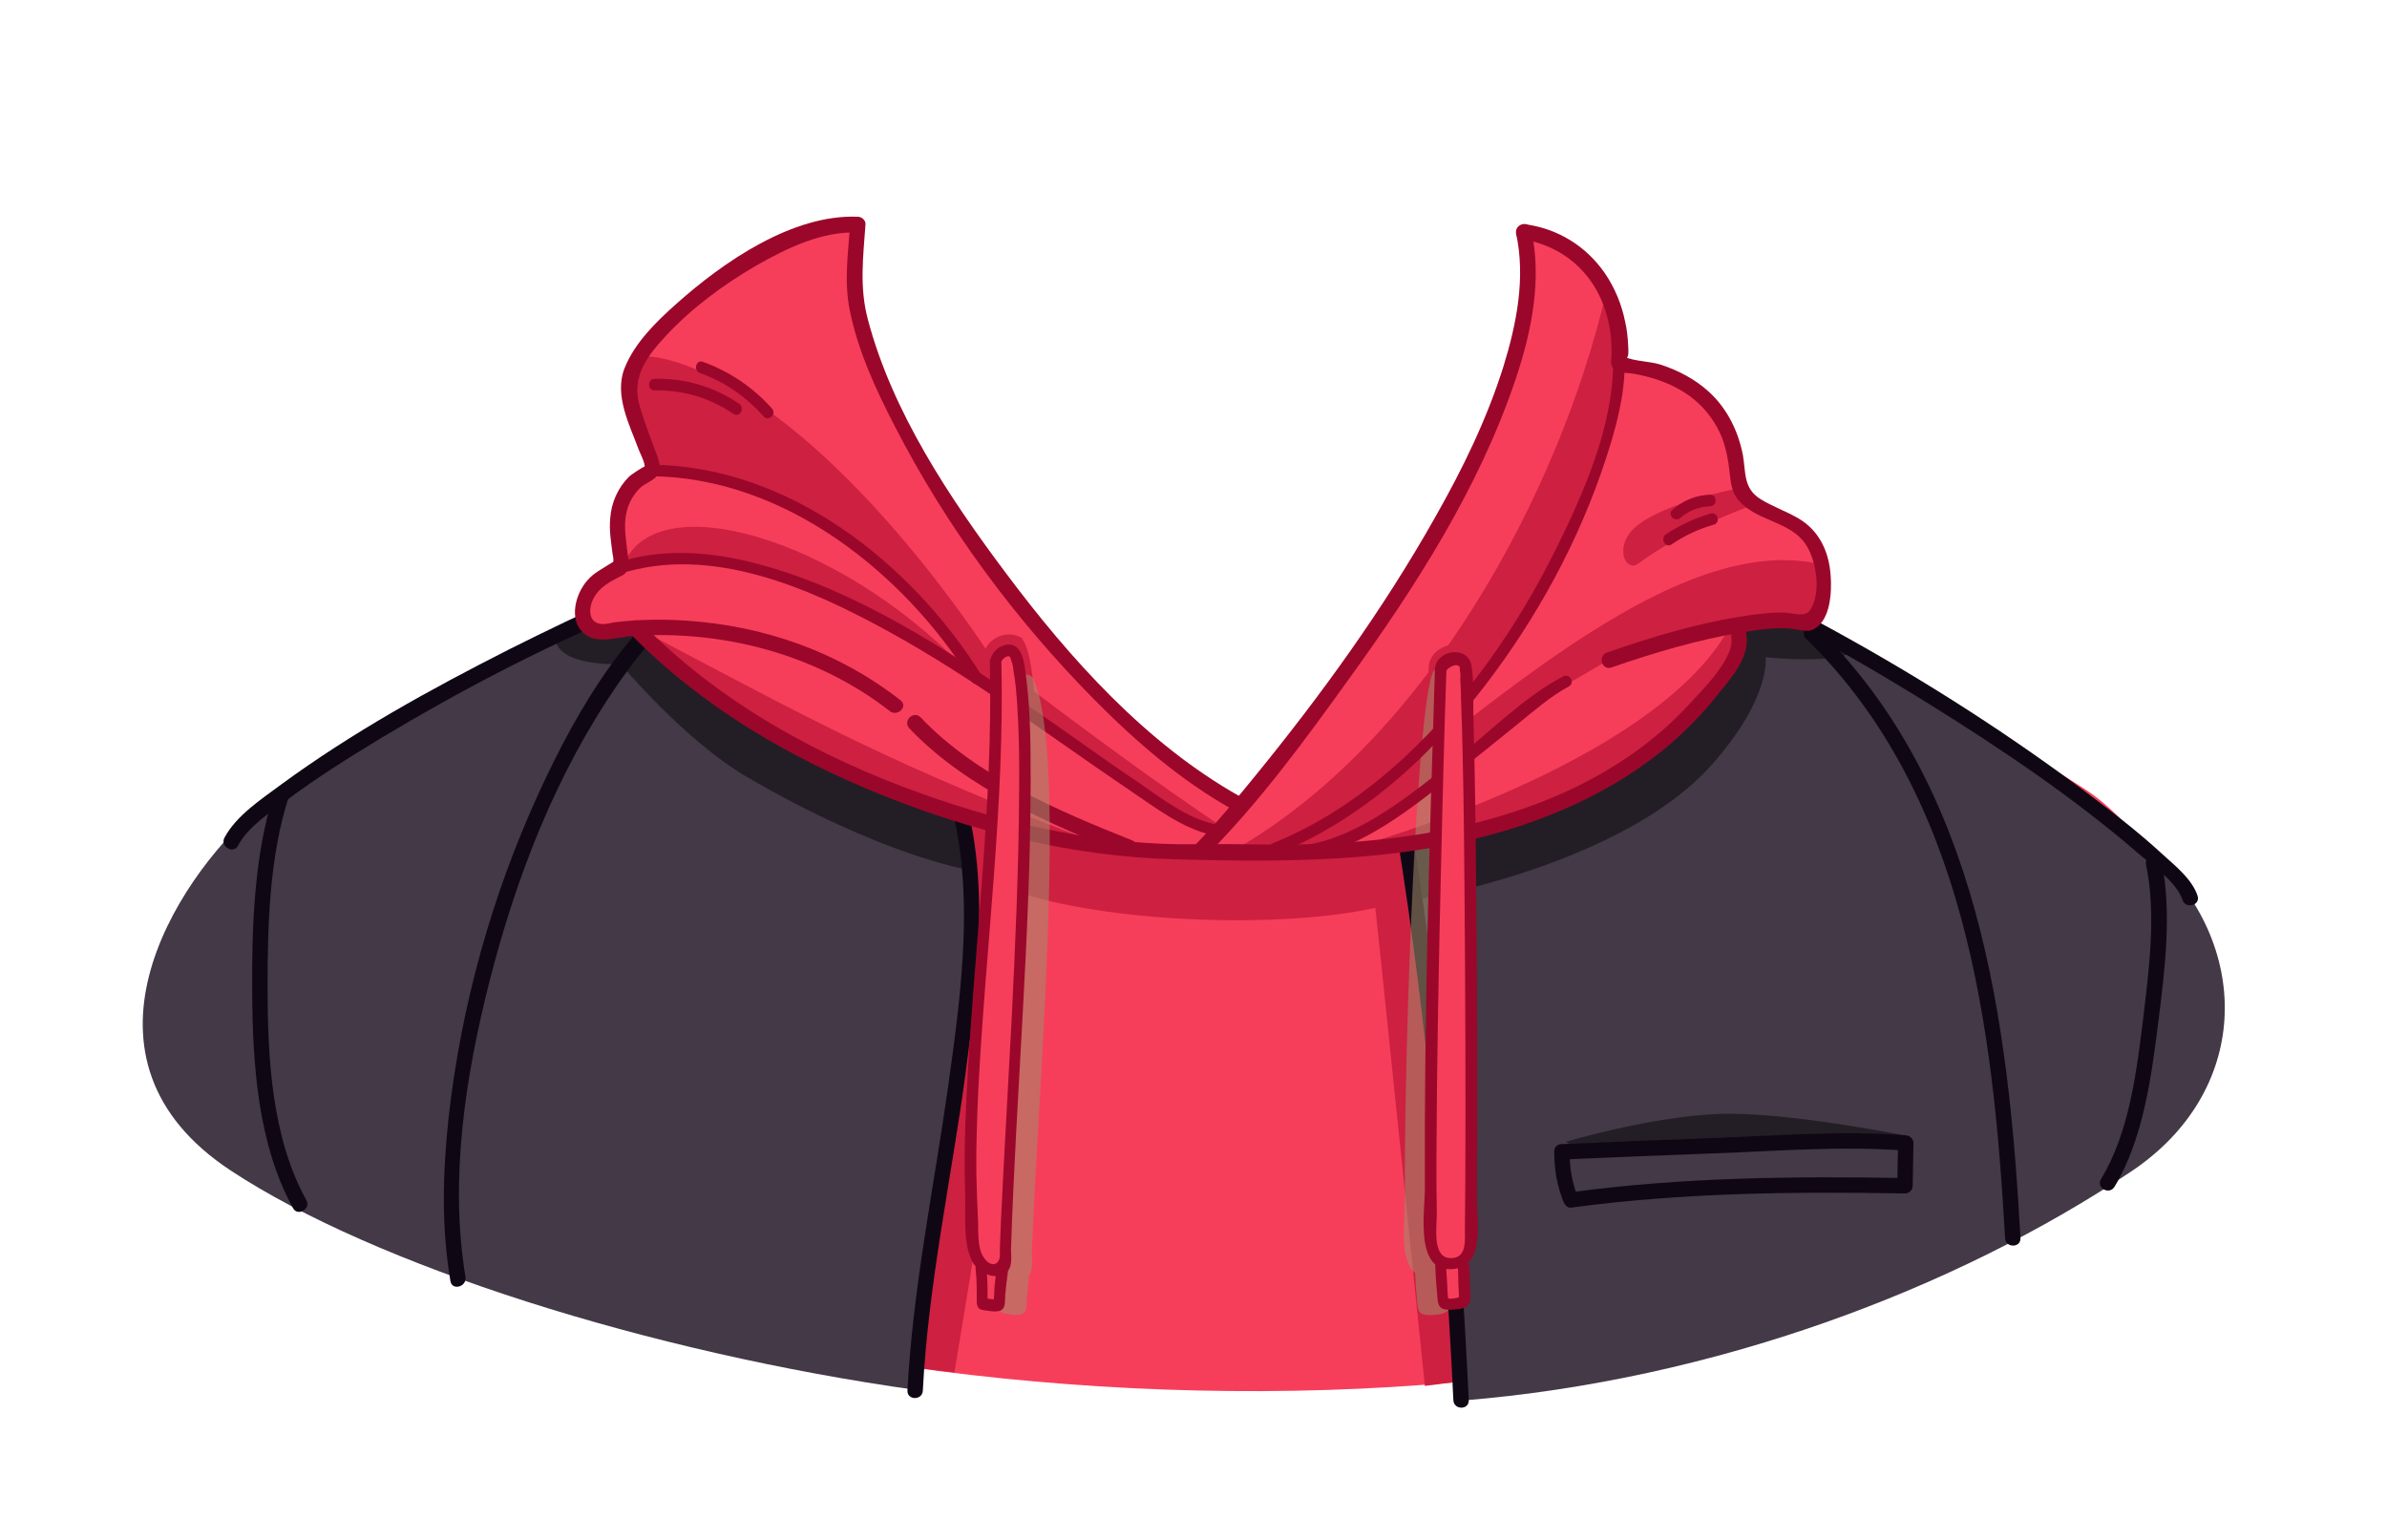
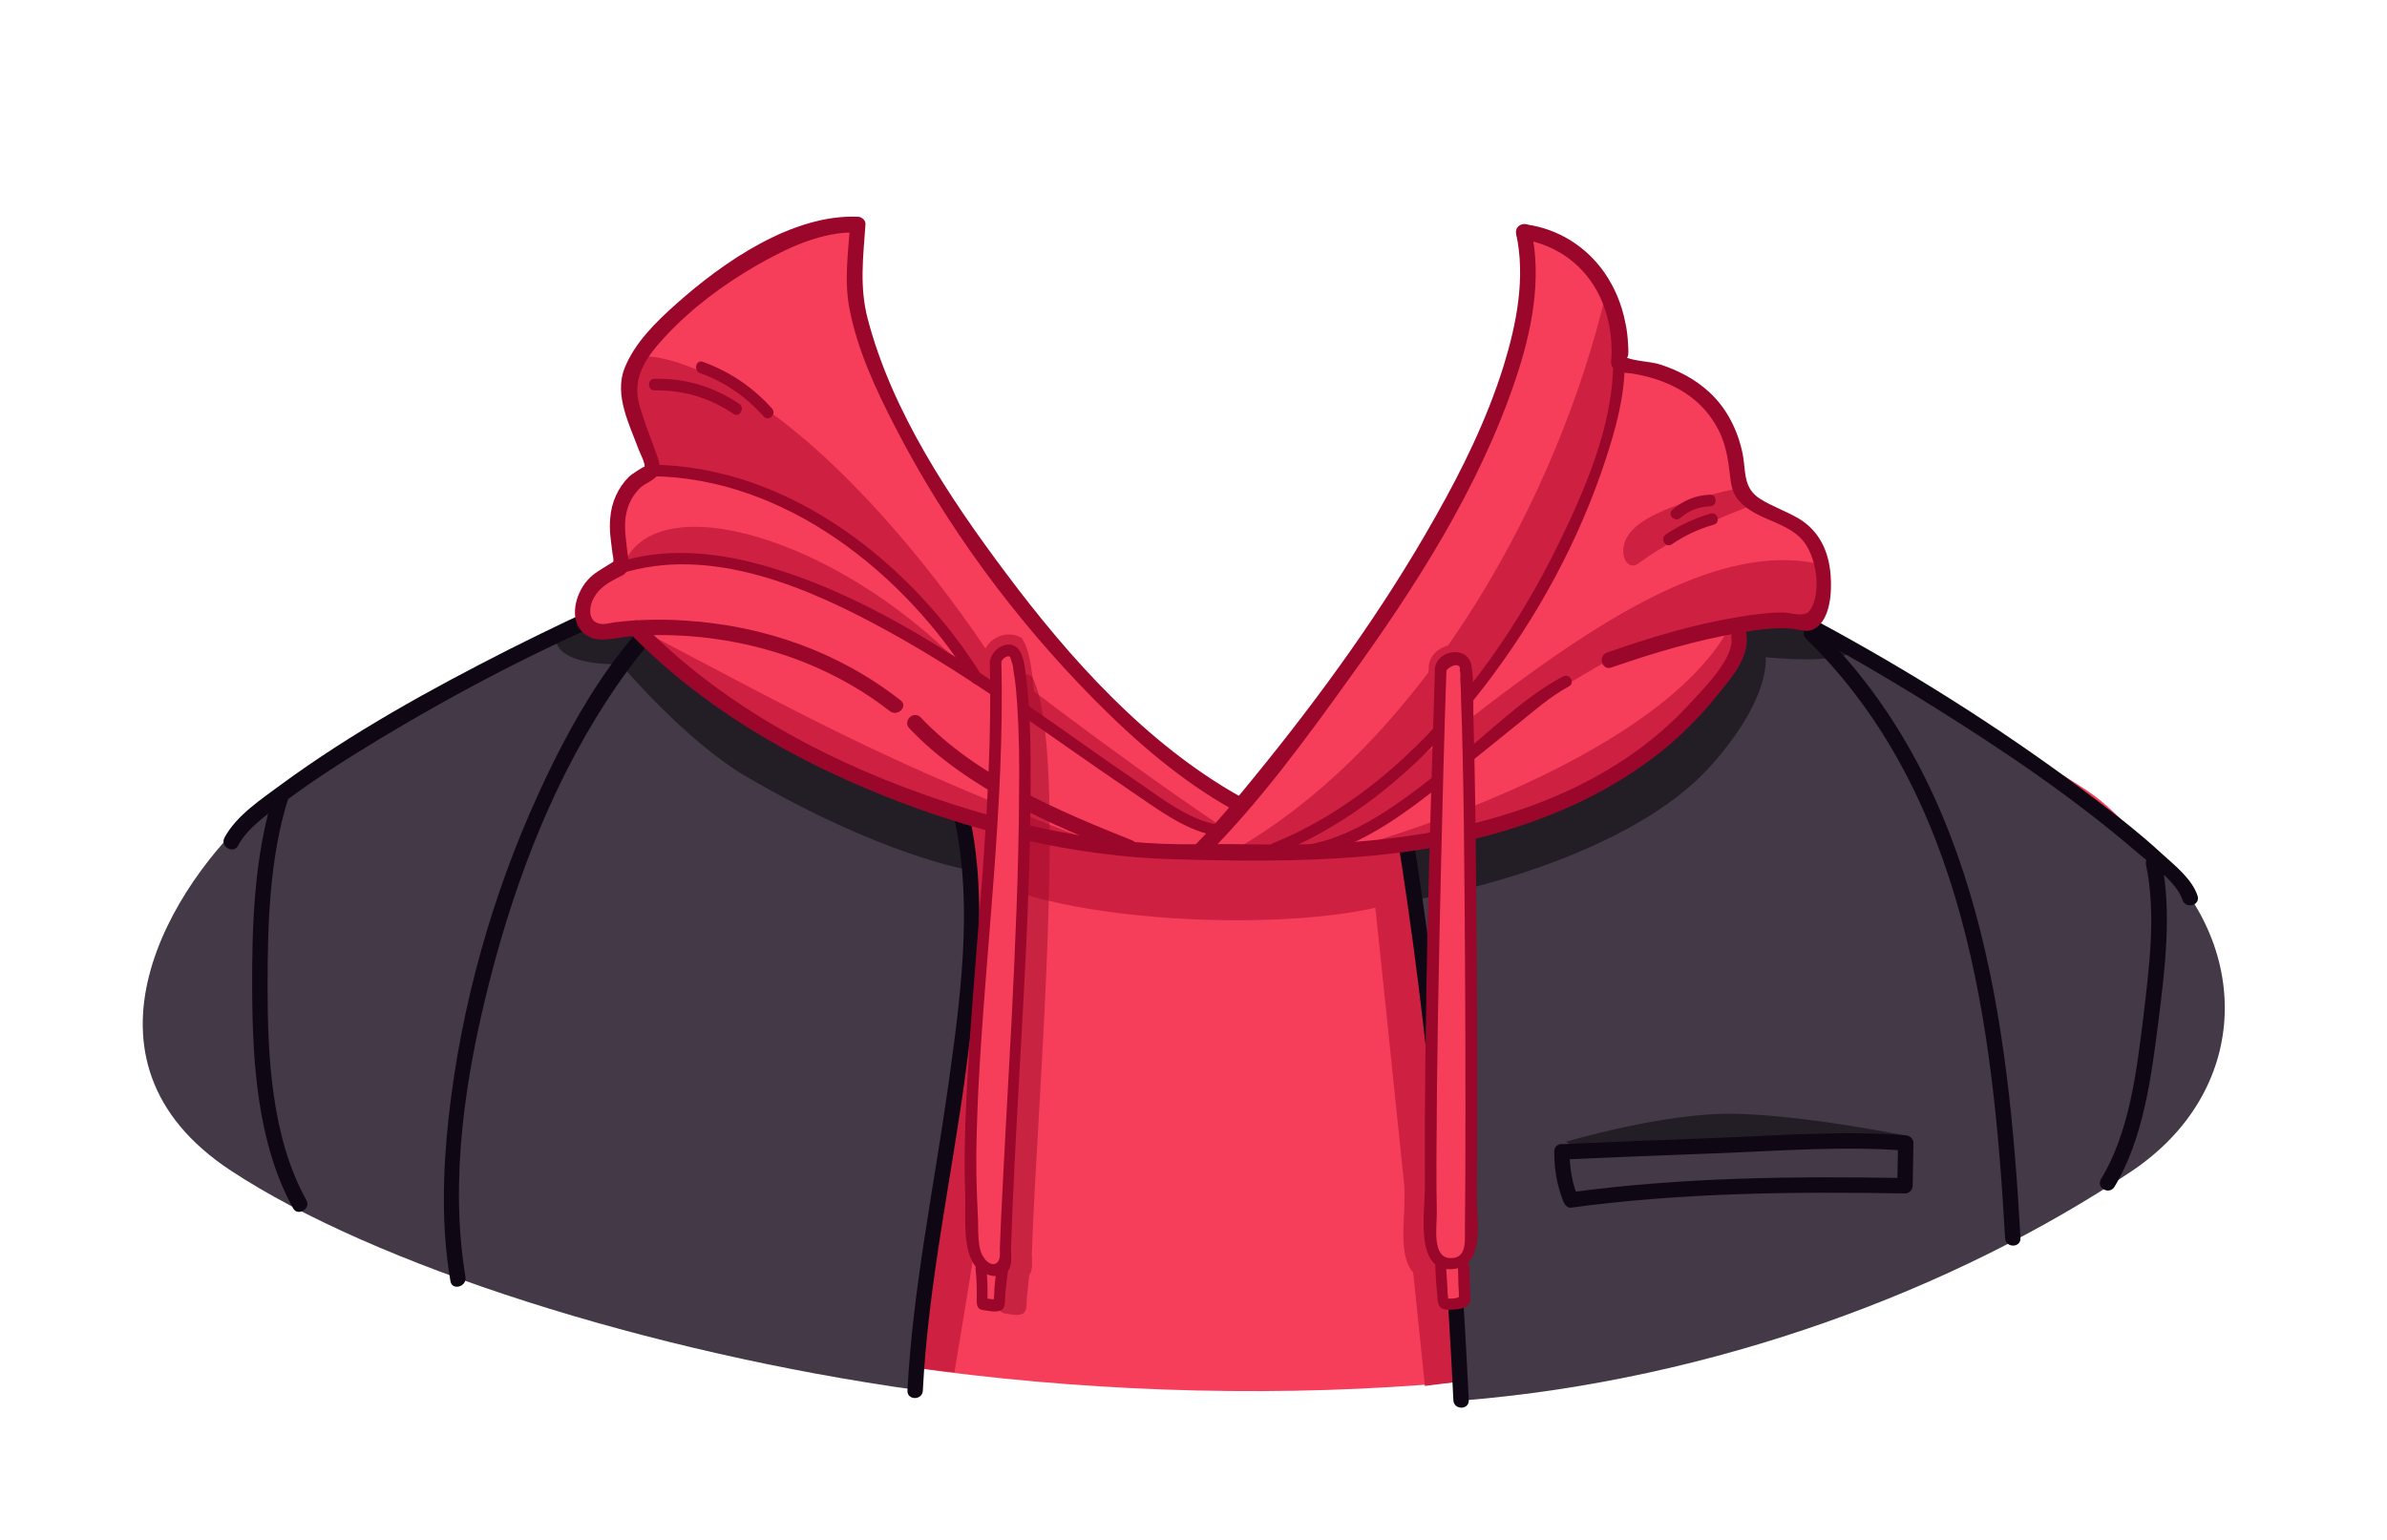
<svg xmlns="http://www.w3.org/2000/svg" version="1.1" id="Layer_1" x="0px" y="0px" viewBox="0 0 620 400" style="enable-background:new 0 0 620 400;" xml:space="preserve">
  <style type="text/css">
	.st0{fill:#F63E5B;}
	.st1{fill:#433947;}
	.st2{fill:#CE2041;}
	.st3{fill:#231E26;}
	.st4{fill:#0F0814;}
	.st5{fill:#6D3924;}
	.st6{fill:#BBBBBC;}
- 	.st7{opacity:0.55;fill:#A38D6C;}
- 	.st8{fill:#9B072A;}
+ 	.st7{fill:#9B072A;}
+ 	.st8{opacity:0.5;fill:#9B072A;enable-background:new    ;}
</style>
  <g>
    <path class="st0" d="M544,206.7c-7-5.3-47.2-28.4-73.9-43.9c-2.2,0.2-4.3-0.2-6.5-0.4c-5.2-0.6-9.2-1.4-10.6,4.9   c-1.7,8.1-8,14.2-13.9,20c-6.8,6.8-15.1,13.2-23.6,17.8c-4.5,2.4-9,4.6-13.9,6c-4.6,1.4-9.2,3.5-13.9,4.4c-0.1,0.4-0.5,0.7-1,0.7   c-3-0.1-6.1,1.7-9,2.5c-4.3,1.2-8.9,1.7-13.3,2.3c-8.3,1.2-17.2,0.3-25.6,0.7c-14.9,0.8-31,2.3-45.6-0.1c-0.2,0.3-0.5,0.6-0.9,0.5   c-10.1-0.6-19.7-2.8-29.6-5.5c-4.8-1.3-9.7-2-14.3-3.9c-4.1-1.7-8.5-2.7-12.6-4.4c-0.2,0.1-0.4,0.1-0.7,0   c-10-3.8-19.4-8.4-28.5-13.9c-4.6-2.8-9.9-4.4-14.4-7.4c-4-2.7-8-5.4-11.8-8.3c-3.6-2.8-7.7-5.4-10.9-8.5c-1.2-1.1-1.7-2.5-2.6-3.8   c-1.8-2.7-2.8-2.2-5.4-1.7c-3.9,0.6-10.3,1.6-11.4-3.4c-22,11.4-55.7,30.3-78.7,50.2c-21.6,18.6-25,66.5,4,88.5   c86.9,66,340.2,92.5,466.1,9.1C570.9,289.5,578.5,232.7,544,206.7z" />
    <g>
      <path class="st1" d="M239.9,338.5c0.3-15.5,3.8-31.1,6.1-46.3c4.1-26.6,8-54.9,2.4-86.1c-0.3-1.8-56-59.1-56-59.1    s-87.5,30-125.5,63c-22.2,19.4-50.7,65.3-6.9,94.1c37.2,24.5,108.3,47.2,178.3,57C237.9,356.6,239.8,343.1,239.9,338.5z" />
      <path class="st1" d="M560,222.5c-15.5-14.9-78.1-56.2-100.6-66.6c-1.8-0.8-28.6-15.9-30.7-13.1c-11.5,15.4-64.4,60.9-66.9,63.5    c5.9,26.3,8.5,53.3,11,80.1c1.3,14.1,2.6,28.2,4.6,42.2c1.3,9.3,2.3,25.9,2.4,35.2c65.5-5.3,128-28.9,173.9-59.6    C584.2,283.7,585.3,246.8,560,222.5z" />
    </g>
    <g>
      <g>
        <path class="st2" d="M252.1,225.9c20.1,14.8,92,17.1,114.7,6.9c3.2-1.4-1.5-13.9-1.5-13.9l-46.8,2.1l-33.1,0.5l-34.1-10     C251.3,211.4,249.2,223.7,252.1,225.9z" />
        <path class="st2" d="M247.9,356.5c0,0,20-119.2,18.3-126.5s-14.2-9.7-14.2-9.7V240l-0.8,28l-5,28.6l-5.7,37.5l-2.4,21.2     L247.9,356.5z" />
        <path class="st2" d="M378,359l-7.9,1c0,0-12.6-122.7-13.3-128s10.4-6.8,10.4-6.8l1.5,17.9l9.3,98.6V359z" />
      </g>
+       <path class="st2" d="M378.1,313.9c0.1-15.5,0.1-31,0-46.5c-2.6-0.8-4.1-3.3-4.5-6c0.1,0.5,0,0.3-0.1-0.5c-0.1-0.5-0.2-0.9-0.3-1.4    c-0.2-0.8-0.5-1.6-0.7-2.5c-0.6-2.1-0.9-4.2-1.2-6.3c-0.1-0.8,0-1.5,0.3-2.2c-1-2.2-2.1-4.4-3.1-6.6c-0.8-1.7-0.9-3.4-0.5-4.9    c0.1-1.2,0.4-2.3,1.1-3.2c-0.1-2.1,0-4.2,0.2-6.3c0.4-4.2,4.8-7.2,8.4-6.1c-0.1-9.7-0.3-19.5-0.6-29.2c-0.1-4,0.4-8.8-0.5-12.6    c-1.1-4.8-4.1-5.5-4.1-5.4c-4.4,4.4-7.9,94.2-7.7,137.9c0,4.9-1.6,15.3,2.7,18.8c0.1,2.8,0.3,5.6,0.6,8.3c0.2,2.3,1.3,2.7,3.6,2.6    c1.6-0.1,4.3-0.2,4.7-2.1c0.3-1.3,0-2.9,0-4.2c0-1.5,0-3-0.1-4.5c0-0.4-0.1-0.7-0.3-0.9C379.4,326.3,378.1,318.3,378.1,313.9z" />
      <path class="st3" d="M251.3,225.9c0,0-22.4-3.7-57.5-24.2c-16-9.4-32.6-29.2-32.6-29.2s-15.9,0.8-16.9-6.4c-0.7-4.7,11-5.9,11-5.9    l25.5,3.1l67.2,35.9L251.3,225.9z" />
      <path class="st3" d="M482.5,168.6c-9-5.4-16.8-9.8-22.4-12.4l-15.9-1l-35.1,28.1l-44.9,34.3c1,5.1,1.8,11.2,2.6,16.2    c12.8-1.8,57-12.1,77.4-34.7c16-17.8,14.4-28.4,14.4-28.4S477.8,172.9,482.5,168.6z" />
      <path class="st3" d="M406.7,296.6c0,0,25.4-7.6,43.6-7.3S495,295,495,295l-8.8,1.6l-30.9,0.7l-44.6,1.5L406.7,296.6z" />
    </g>
    <g>
      <g>
        <path class="st4" d="M245.6,204.3c8.1,24.7,4.2,52.6,0.7,77.7c-3.7,26.3-9.2,52.6-10.6,79.2c-0.1,2.6,3.9,2.6,4,0     c1.4-27.5,7.3-54.5,11-81.7c3.3-24.8,6.7-52-1.2-76.2C248.7,200.8,244.8,201.8,245.6,204.3L245.6,204.3z" />
      </g>
      <g>
        <path class="st4" d="M361.1,206.2c8.9,52,13.9,104.8,16.4,157.5c0.1,2.6,4.1,2.6,4,0c-2.5-53-7.5-106.2-16.5-158.5     C364.6,202.6,360.7,203.7,361.1,206.2L361.1,206.2z" />
      </g>
      <g>
        <path class="st4" d="M403.7,299.1c0,4.8,0.7,8.7,2.4,13.1c0.3,0.7,1,1.6,1.9,1.5c28.9-3.9,57.7-4.2,86.8-3.7c1.1,0,2-0.9,2-2     c0.1-3.7,0.1-7.4,0.2-11.1c0-1.1-0.9-1.9-2-2c-16.5-1.3-33.4,0.1-49.9,0.7c-13.1,0.5-26.3,1-39.4,1.6c-2.6,0.1-2.6,4.1,0,4     c13.1-0.6,26.3-1.1,39.4-1.6c16.5-0.6,33.4-2,49.9-0.7c-0.7-0.7-1.3-1.3-2-2c-0.1,3.7-0.1,7.4-0.2,11.1c0.7-0.7,1.3-1.3,2-2     c-29.1-0.5-57.9-0.2-86.8,3.7c0.6,0.5,1.3,1,1.9,1.5c-1.6-4.1-2.2-7.7-2.2-12C407.7,296.5,403.7,296.5,403.7,299.1z" />
      </g>
      <g>
        <path class="st4" d="M469.1,165.9c41.5,40.5,48.6,100.8,51.7,155.7c0.1,2.6,4.1,2.6,4,0c-3.1-56-10.6-117.3-52.9-158.6     C470.1,161.2,467.2,164.1,469.1,165.9L469.1,165.9z" />
      </g>
      <g>
        <path class="st4" d="M186,146.5c-21.8,13.2-35.9,37.2-46.2,59.8c-12.1,26.5-20.1,55.2-23.3,84.2c-1.5,14-1.9,28.3,0.5,42.3     c0.4,2.5,4.3,1.5,3.9-1.1c-4.2-25.4,0-52.3,6.3-77c6.9-27,17.3-53.9,33.3-77c7.4-10.7,16.4-20.9,27.6-27.7     C190.2,148.6,188.2,145.1,186,146.5L186,146.5z" />
      </g>
      <g>
        <path class="st4" d="M61.8,219.7c2.6-4.9,8.2-8.6,12.6-11.8c7.9-5.9,16.2-11.1,24.6-16.2c20.3-12.2,41.4-23.2,63.2-32.4     c10.4-4.4,21.1-8.4,32.1-10.9c2.5-0.6,1.4-4.4-1.1-3.9c-21.3,4.7-41.8,14.6-61.2,24.3c-20.3,10.3-40.6,21.5-59,35     c-5.1,3.8-11.6,8-14.7,13.8C57.1,219.9,60.6,221.9,61.8,219.7L61.8,219.7z" />
      </g>
      <g>
        <path class="st4" d="M427.6,144.7c25.8,10.4,50.4,23.8,74,38.5c18.6,11.6,37,24,53.6,38.3c3.6,3.1,10.2,7.6,11.7,12.3     c0.8,2.4,4.7,1.4,3.9-1.1c-1.4-4.3-5.8-7.8-9-10.7c-6.6-6.1-13.8-11.6-21-17c-21.6-16.1-44.5-30.5-68.2-43.3     c-14.3-7.7-28.9-14.8-43.9-20.8C426.2,139.9,425.2,143.8,427.6,144.7L427.6,144.7z" />
      </g>
      <g>
        <path class="st4" d="M557.4,224.6c2.7,12.7,0.8,27-0.7,39.7c-1.7,13.8-3.6,29.9-11,42c-1.3,2.2,2.1,4.2,3.5,2     c7.5-12.4,9.6-28.6,11.4-42.8c1.7-13.5,3.6-28.6,0.8-42C560.8,221,556.9,222,557.4,224.6L557.4,224.6z" />
      </g>
      <g>
        <path class="st4" d="M71.2,205.9c-5.2,16.2-5.8,34.7-5.7,51.6c0.1,18.6,1.4,39.6,10.6,56.3c1.2,2.3,4.7,0.2,3.5-2     c-9.1-16.4-10.1-37.3-10.1-55.6c0-16.2,0.5-33.7,5.5-49.2C75.9,204.5,72,203.5,71.2,205.9L71.2,205.9z" />
      </g>
    </g>
    <g>
      <path class="st5" d="M425.7,141.6c-7.5,12.1-18.3,21.5-28.8,30.9c-11.5,10.3-23.1,20.5-35.4,29.8c-2,1.5,0,5,2,3.5    c12.6-9.6,24.5-19.9,36.2-30.5c10.8-9.7,21.7-19.3,29.4-31.7C430.5,141.4,427,139.4,425.7,141.6L425.7,141.6z" />
    </g>
    <g>
      <path class="st5" d="M192.5,147c15.4,21.5,33.4,40.8,53.9,57.6c2,1.6,4.8-1.2,2.8-2.8c-20.2-16.5-38.1-35.6-53.3-56.8    C194.5,142.9,191,144.9,192.5,147L192.5,147z" />
    </g>
    <path class="st0" d="M152.2,160.6c1.2,5.8,11.6-0.5,14.9,2.1c1,0.8,1.3,2.2,2,3.2c1.5,2.4,3.4,3.8,5.6,5.4   c3.5,2.7,6.8,5.6,10.4,8.1c3.4,2.3,6.8,5,10.3,7c4.3,2.4,8.9,4,13.1,6.6c8.4,5.1,17,9.2,26.1,12.8c0.3-0.1,0.6-0.1,0.9,0   c4,1.8,8.3,2.6,12.4,4.3c5,2.1,10,3.9,15.3,5.4c9.2,2.5,18.4,3.8,27.8,4.4c0.2-0.5,0.6-0.9,1.3-0.7c15.6,4.2,33.1,2.4,49,1.6   c9.5-0.5,18.9-1.2,28.4-2.6c3.5-0.5,6.9-1.2,10.3-2.3c1.8-0.6,3.6-1.4,5.6-1.6c0.1-0.3,0.3-0.5,0.7-0.5c5.3-0.8,10.6-3.2,15.7-4.8   c5.8-1.8,11.2-4.1,16.3-7.3c9.3-5.7,18.8-12.3,25.4-21.1c1.6-2.1,3.1-4.3,4.6-6.5c2-3,1.8-6.3,2.7-9.6c0.4-1.6,1.3-2.8,2.8-3.5   c5.3-2.8,11.7,0.9,17.2-0.3c0.1,0,0.2,0,0.3,0c1.8-2.2,2.2-6.6,2-10.4c-0.2-4.3-1.6-10.2-7-13.6c-1.5-1-3.1-1.7-4.9-2.5   c-1.7-0.8-3.4-1.6-5-2.5c-4.5-2.8-5-6.4-5.4-10c-0.1-0.9-0.2-1.7-0.4-2.6c-1.2-6.3-4-11.7-8.3-15.6c-3.1-2.9-7.1-5.1-11.8-6.6   c-1.7-0.5-3.4-1-5.4-1.3c-0.2,0-0.6-0.1-1-0.1c-0.7,0-1.4-0.1-2.1-0.2l-2.8-0.6l1.3-2.4c0-0.2,0.1-0.7,0-2.1V90   c-0.1-2.1-0.4-4.1-0.8-6.1c-0.9-4.4-2.7-8.6-5.2-12c-4.4-6.1-11-10.1-18.4-11.3H396h-0.1c-0.1,0-0.1,0-0.2,0l0,0l0,0v0.1l0.1,0.2   v0.2C397,67,397,73,396.3,78.5l-0.3-0.2c0,0,0.1,0.4,0.2,1c-0.8,6.3-2.4,12.1-3.8,16.6c-3.7,12-9.4,24.4-17.7,39.3   c-0.9,1.5-1.7,3-2.6,4.6c-11.8,28.6-48.7,69.9-51.1,69c-10-3.5-41.1-34.7-50.7-44.9c-3.5-4.2-6.9-8.6-10.5-13.3   c-14.4-19.1-29.9-42.1-36.5-66.9c-2.1-7.8-1.5-15-0.9-22.7c0.1-0.8,0.1-1.7,0.2-2.5h-0.1c-0.4,0-0.9,0-1.3,0   c-12.4,0-27.6,7.4-43.8,21.5c-5.3,4.6-11,10.2-13.6,16.6c-2,5.1,0.2,10.8,2.4,16.3c0.4,1,0.8,2.1,1.2,3.1c0.1,0.2,0.2,0.4,0.3,0.8   c1.1,2.5,1.8,4.2,1.2,5.6l-1.9,1.2c0.4,0,0.7-0.1,0.7-0.1c-0.5,0.2-2.8,1.8-3.4,2.2c-2.3,2.3-3.7,5.4-4.1,8.8   c-0.3,2.6,0,5.1,0.3,7.8l0.2,1.3c0,0.3,0,0.7,0,1.1c0,0.3,0,0.8,0,1c-0.1-0.6-0.1,2-0.1,2c-0.8,1-2.2,1.7-3.7,2.4   c-0.9,0.5-2.1,1.1-2.5,1.5c-1.9,1.9-3.7,5.4-3.4,8.4C151.6,159.8,152,160,152.2,160.6z" />
    <path class="st6" d="M374.1,173.3c-0.1-2.9,6.3-4.3,6.5-1.4c1.6,23,1.9,137.9,1.2,151.9c-0.2,4.8-9.7,5.1-10,0.3   C370.4,295,374.1,173.3,374.1,173.3z" />
    <g>
      <path class="st2" d="M165.1,92.7c0,0,8.3-2.2,27.2,9.2c35.1,21.2,65.6,69.5,65.6,69.5s30.5,23.8,57.5,42c3.7,2.5-1.7,2.1-1.7,2.1    L286.9,199l-33.1-22.8l-10.5-14.7l-11.9-12.4L217.8,138l-14-7.3c0,0-11.9-4.7-12.6-4.9s-14.3-3.6-14.3-3.6l-8-1.9l-4.7-13.2    L165.1,92.7z" />
      <path class="st2" d="M162.2,146.2c-0.8,1.8,7.8-1.2,7.8-1.2h13.2l16.2,2.7l15.1,6.7l29.1,14.3c0,0,7.5,5.5,6.2,4.2    C217.1,139.5,170.9,126.3,162.2,146.2z" />
      <path class="st2" d="M168.3,164.6c-3.6-1.9,9.6,11.6,9.6,11.6l15.3,9.7l22,13l41.9,15.8l17.7,3.2c0,0,15.6,3.1,12.6,2    C231.6,198.9,210.2,186.6,168.3,164.6z" />
      <path class="st2" d="M322.3,219.8c48.2-28.5,82.5-91,94.9-143.9c1-4.1,3.4,16.7,3.4,16.7l-4,23.3l-9.8,24.9l-19.3,32.5l-22,24.9    l-16.8,13.2l-15.4,7.5c0,0-5.7,1.8-6.7,2.2S321.4,220.3,322.3,219.8z" />
      <path class="st2" d="M451.8,126.8c0,0-23.1,4.3-28.6,11.8c-3.4,4.6-0.7,10,2.3,7.8c12.2-9,28.5-14.7,28.5-14.7L451.8,126.8z" />
      <path class="st2" d="M472,146.4c-41.6-8.9-97.8,50.3-131.4,70.9c-1.2,0.7-5.2,2-5.2,2l4.1,1.8l8.9-0.7l8.4-6l33.8-25.3l13.1-9.4    l13.5-7.9l24.1-6.9l16.1-4.4l12.5,0.6l2.8-2.7C472.8,158.4,474.9,147.1,472,146.4z" />
      <path class="st2" d="M449.1,163.2c-20,35.9-97.8,57-97.8,57l9.9-0.3l34.5-7.6l27.1-13.1l10.6-8.2l10.1-10.5l8.2-10.1    C451.8,170.3,450,161.5,449.1,163.2z" />
      <path class="st2" d="M371.1,188.4c0.1-0.2,0.2-0.4,0.3-0.6c1.1-2.3,3.2-3.8,5.6-4.5c0.7-0.5,1.5-1,2.2-1.6c0.4-0.3,0.7-0.8,1-1    c0.2-0.5,0.4-0.9,0.7-1.2c0.9-1.4,2-2.5,3.2-3.3c-0.1-1.7-0.2-3.2-0.2-4.4c-0.2-2.7-2.4-4.5-5.4-4.5c-2.2,0-4.4,0.9-5.8,2.3    c-1,1.1-1.6,2.4-1.6,3.7c0,1.2-0.2,7.1-0.5,15.8C370.7,188.9,370.9,188.6,371.1,188.4z" />
      <path class="st2" d="M268.9,184.4c-0.5-9-1.4-15-3-17.8l-0.5-0.9l-0.9-0.4c-0.8-0.4-1.6-0.5-2.5-0.5c-1.8,0-3.6,0.8-4.9,2.1    c-1.1,1.1-1.7,2.6-1.7,4.1c0,1.9,0.1,3.7,0.1,5.5C261.5,177,266,179.9,268.9,184.4z" />
    </g>
    <path class="st6" d="M258.6,170.9c-0.1-2.1,2.7-3.6,4.7-2.7c7.8,13.8-2.4,143.2-2.2,159.2c0,2.5-7.2,3.2-7.9-4.1   C248.6,280.1,260.1,229.2,258.6,170.9z" />
-     <path class="st7" d="M376.4,330.8c0-0.4-0.1-0.7-0.3-0.9c3.3-3.6,2-11.6,2-16c0.2-26.5,0.1-53.1-0.2-79.6   c-0.1-14.1-0.3-28.2-0.7-42.3c-0.1-4,0.4-8.8-0.5-12.6c-1.1-4.8-4.1-5.5-4.1-5.4c-4.4,4.4-7.9,94.2-7.7,137.9   c0,4.9-1.6,15.3,2.7,18.8c0.1,2.8,0.3,5.6,0.6,8.3c0.2,2.3,1.3,2.7,3.6,2.6c1.6-0.1,4.3-0.2,4.7-2.1c0.3-1.3,0-2.9,0-4.2   C376.5,333.8,376.5,332.3,376.4,330.8z" />
    <g>
      <g>
-         <path class="st8" d="M313.6,222c13.6-13.7,25.4-29.8,36.6-45.4c17.3-23.9,33.9-49.7,43.4-77.9c4.2-12.4,7-26.1,4.1-39.1     c-0.6-2.5-4.4-1.4-3.9,1.1c2.5,11.5,0.1,23.5-3.3,34.5c-4.3,13.7-10.6,26.6-17.7,39.1c-13.4,23.8-29.6,46.2-46.9,67.4     c-4.9,6-9.8,12-15.2,17.5C308.9,221,311.8,223.8,313.6,222L313.6,222z" />
+         <path class="st7" d="M313.6,222c13.6-13.7,25.4-29.8,36.6-45.4c17.3-23.9,33.9-49.7,43.4-77.9c4.2-12.4,7-26.1,4.1-39.1     c-0.6-2.5-4.4-1.4-3.9,1.1c2.5,11.5,0.1,23.5-3.3,34.5c-4.3,13.7-10.6,26.6-17.7,39.1c-13.4,23.8-29.6,46.2-46.9,67.4     c-4.9,6-9.8,12-15.2,17.5C308.9,221,311.8,223.8,313.6,222L313.6,222z" />
      </g>
      <g>
-         <path class="st8" d="M395.2,62.1c7.7,1.2,14.3,5.2,18.6,11.8c2.2,3.4,3.6,7.3,4.3,11.3c0.4,2.3,0.5,4.5,0.5,6.8     c0,1.1-0.5,2.6,0.4,3.6c1.1,1.4,3.8,1.2,5.4,1.5c4,0.7,7.9,1.9,11.5,3.9c4.8,2.6,8.6,6.6,10.9,11.6c1.5,3.3,2.1,6.9,2.5,10.5     c0.3,2.8,0.6,5.1,2.6,7.2c4.4,4.8,11.9,5.1,16.2,9.9c3.6,4,5.2,13.5,2.1,18.2c-1.4,2.2-4.7,0.7-7.2,0.7c-3.7,0-7.4,0.5-11.1,1.1     c-11.8,1.9-23.3,5.4-34.5,9.3c-2.4,0.8-1.4,4.7,1.1,3.9c11-3.8,22.3-7.2,33.8-9.1c4.2-0.7,8.6-1.4,12.9-1     c2.2,0.2,4.3,1.2,6.3-0.1c4-2.5,4.3-9.6,4-13.6c-0.4-6.2-2.9-11.7-8.3-14.9c-3.2-1.9-6.8-3.1-10-5.1c-4.4-2.8-3.7-6.8-4.5-11.4     c-1.2-6.2-4.1-12.1-8.8-16.4c-3.6-3.3-8-5.6-12.6-7.1c-2.9-0.9-6.6-0.8-9.3-2c-0.1-0.1-0.4,0-0.5-0.1c1.9,1.6,1.4-2,1.4-2.8     c-0.1-2.1-0.3-4.2-0.8-6.3c-0.9-4.5-2.7-8.8-5.3-12.6c-4.8-6.9-12-11.4-20.3-12.6C393.8,57.9,392.7,61.7,395.2,62.1L395.2,62.1z" />
+         <path class="st7" d="M395.2,62.1c7.7,1.2,14.3,5.2,18.6,11.8c2.2,3.4,3.6,7.3,4.3,11.3c0.4,2.3,0.5,4.5,0.5,6.8     c0,1.1-0.5,2.6,0.4,3.6c1.1,1.4,3.8,1.2,5.4,1.5c4,0.7,7.9,1.9,11.5,3.9c4.8,2.6,8.6,6.6,10.9,11.6c1.5,3.3,2.1,6.9,2.5,10.5     c0.3,2.8,0.6,5.1,2.6,7.2c4.4,4.8,11.9,5.1,16.2,9.9c3.6,4,5.2,13.5,2.1,18.2c-1.4,2.2-4.7,0.7-7.2,0.7c-3.7,0-7.4,0.5-11.1,1.1     c-11.8,1.9-23.3,5.4-34.5,9.3c-2.4,0.8-1.4,4.7,1.1,3.9c11-3.8,22.3-7.2,33.8-9.1c4.2-0.7,8.6-1.4,12.9-1     c2.2,0.2,4.3,1.2,6.3-0.1c4-2.5,4.3-9.6,4-13.6c-0.4-6.2-2.9-11.7-8.3-14.9c-3.2-1.9-6.8-3.1-10-5.1c-4.4-2.8-3.7-6.8-4.5-11.4     c-1.2-6.2-4.1-12.1-8.8-16.4c-3.6-3.3-8-5.6-12.6-7.1c-2.9-0.9-6.6-0.8-9.3-2c-0.1-0.1-0.4,0-0.5-0.1c1.9,1.6,1.4-2,1.4-2.8     c-0.1-2.1-0.3-4.2-0.8-6.3c-0.9-4.5-2.7-8.8-5.3-12.6c-4.8-6.9-12-11.4-20.3-12.6C393.8,57.9,392.7,61.7,395.2,62.1L395.2,62.1z" />
      </g>
      <g>
-         <path class="st8" d="M322.1,206.9c-24.4-13.7-44.2-35.8-60.8-58c-14.7-19.6-29.6-42-35.9-66c-2.2-8.3-1.2-16.1-0.6-24.6     c0.1-1.1-1-2-2-2c-17-0.7-35,11.8-47.1,22.6c-5.3,4.7-10.9,10.2-13.5,16.8c-2.7,7,1.3,14.6,3.7,21.1c0.3,0.8,1.8,3.7,1.5,4.5     c0.2-0.5-3.9,2.3-4,2.5c-2.9,2.9-4.6,6.7-4.9,10.8c-0.3,3.1,0.2,6.1,0.6,9.2c0.1,0.5,0.3,1.5,0.2,2c-0.4,1.4,2.1-1.3-1.1,0.8     c-2,1.3-3.9,2.2-5.5,4c-3.6,3.9-5.5,12,0.5,14.9c3,1.4,7.9,0,11-0.3c23.7-1.6,48,4.8,66.9,19.5c2,1.6,4.9-1.2,2.8-2.8     c-16.1-12.6-35.5-19.4-55.9-20.7c-6-0.4-12.1-0.3-18,0.4c-1.1,0.1-2.2,0.5-3.3,0.5c-4,0-4-4.1-2.4-6.9c1.3-2.4,3.6-3.8,5.9-5     c1-0.6,1.9-0.7,2.5-1.7c1-1.6,0.4-3.9,0.2-5.6c-0.4-3.5-1-7.1,0-10.5c0.6-2.1,1.7-4,3.3-5.6c1.3-1.3,3.9-2,4.8-3.7     c1-1.9-0.3-4.5-0.9-6.3c-1.4-3.8-2.9-7.6-4-11.5c-2.1-7.4,1.9-12.7,6.8-18C179.7,80,187.8,74,196.4,69c7.9-4.5,17.1-9,26.4-8.6     c-0.7-0.7-1.3-1.3-2-2c-0.5,7.4-1.6,14.7-0.1,22.1c2.1,10.6,6.8,20.7,11.7,30.2c13.4,26.1,31.4,50.4,52,71.2     c10.7,10.8,22.5,21,35.8,28.4C322.3,211.6,324.3,208.1,322.1,206.9L322.1,206.9z" />
+         <path class="st7" d="M322.1,206.9c-24.4-13.7-44.2-35.8-60.8-58c-14.7-19.6-29.6-42-35.9-66c-2.2-8.3-1.2-16.1-0.6-24.6     c0.1-1.1-1-2-2-2c-17-0.7-35,11.8-47.1,22.6c-5.3,4.7-10.9,10.2-13.5,16.8c-2.7,7,1.3,14.6,3.7,21.1c0.3,0.8,1.8,3.7,1.5,4.5     c0.2-0.5-3.9,2.3-4,2.5c-2.9,2.9-4.6,6.7-4.9,10.8c-0.3,3.1,0.2,6.1,0.6,9.2c0.1,0.5,0.3,1.5,0.2,2c-0.4,1.4,2.1-1.3-1.1,0.8     c-2,1.3-3.9,2.2-5.5,4c-3.6,3.9-5.5,12,0.5,14.9c3,1.4,7.9,0,11-0.3c23.7-1.6,48,4.8,66.9,19.5c2,1.6,4.9-1.2,2.8-2.8     c-16.1-12.6-35.5-19.4-55.9-20.7c-6-0.4-12.1-0.3-18,0.4c-1.1,0.1-2.2,0.5-3.3,0.5c-4,0-4-4.1-2.4-6.9c1.3-2.4,3.6-3.8,5.9-5     c1-0.6,1.9-0.7,2.5-1.7c1-1.6,0.4-3.9,0.2-5.6c-0.4-3.5-1-7.1,0-10.5c0.6-2.1,1.7-4,3.3-5.6c1.3-1.3,3.9-2,4.8-3.7     c1-1.9-0.3-4.5-0.9-6.3c-1.4-3.8-2.9-7.6-4-11.5c-2.1-7.4,1.9-12.7,6.8-18C179.7,80,187.8,74,196.4,69c7.9-4.5,17.1-9,26.4-8.6     c-0.7-0.7-1.3-1.3-2-2c-0.5,7.4-1.6,14.7-0.1,22.1c2.1,10.6,6.8,20.7,11.7,30.2c13.4,26.1,31.4,50.4,52,71.2     c10.7,10.8,22.5,21,35.8,28.4C322.3,211.6,324.3,208.1,322.1,206.9L322.1,206.9z" />
      </g>
      <g>
-         <path class="st8" d="M163.7,164.6c18.3,18.8,41.4,32.3,65.6,42c23.9,9.6,49.7,15.9,75.6,16.6c32.4,0.9,66,0.9,96.7-11.1     c10.9-4.2,21.2-9.9,30.4-17.3c5-4.1,9.6-8.7,13.7-13.8c3.7-4.6,8.9-10.1,7.9-16.4c-0.4-2.5-4.3-1.5-3.9,1.1     c0.8,5.4-7.7,13.7-11.1,17.4c-3.6,3.9-7.5,7.4-11.7,10.6c-8.3,6.3-17.7,11.3-27.5,15c-17.3,6.6-35.9,9.5-54.3,10.4     c-11.3,0.6-22.6,0-33.9,0.2c-24.4,0.4-48.8-4.9-71.7-13.1c-26.9-9.6-52.9-23.9-73-44.5C164.7,159.9,161.9,162.7,163.7,164.6     L163.7,164.6z" />
+         <path class="st7" d="M163.7,164.6c18.3,18.8,41.4,32.3,65.6,42c23.9,9.6,49.7,15.9,75.6,16.6c32.4,0.9,66,0.9,96.7-11.1     c10.9-4.2,21.2-9.9,30.4-17.3c5-4.1,9.6-8.7,13.7-13.8c3.7-4.6,8.9-10.1,7.9-16.4c-0.4-2.5-4.3-1.5-3.9,1.1     c0.8,5.4-7.7,13.7-11.1,17.4c-3.6,3.9-7.5,7.4-11.7,10.6c-8.3,6.3-17.7,11.3-27.5,15c-17.3,6.6-35.9,9.5-54.3,10.4     c-11.3,0.6-22.6,0-33.9,0.2c-24.4,0.4-48.8-4.9-71.7-13.1c-26.9-9.6-52.9-23.9-73-44.5C164.7,159.9,161.9,162.7,163.7,164.6     L163.7,164.6z" />
      </g>
      <g>
-         <path class="st8" d="M331.5,221.9c22-8.9,39.9-25.2,54.2-43.8c13.5-17.6,24.5-37.7,31.4-58.9c2.6-7.9,4.9-16.3,4.9-24.8     c0-1.9-3-1.9-3,0c-0.1,16.4-7.5,33.3-14.6,47.7c-10,20.3-23.2,39.4-39.8,54.8c-10,9.2-21.3,17-33.9,22.1     C328.9,219.7,329.7,222.6,331.5,221.9L331.5,221.9z" />
+         <path class="st7" d="M331.5,221.9c22-8.9,39.9-25.2,54.2-43.8c13.5-17.6,24.5-37.7,31.4-58.9c2.6-7.9,4.9-16.3,4.9-24.8     c0-1.9-3-1.9-3,0c-0.1,16.4-7.5,33.3-14.6,47.7c-10,20.3-23.2,39.4-39.8,54.8c-10,9.2-21.3,17-33.9,22.1     C328.9,219.7,329.7,222.6,331.5,221.9L331.5,221.9z" />
      </g>
      <g>
-         <path class="st8" d="M236.2,189.2c14.9,15.7,37,25.1,56.8,33c2.4,1,3.4-2.9,1.1-3.9c-19.1-7.6-40.7-16.8-55-32     C237.2,184.5,234.4,187.3,236.2,189.2L236.2,189.2z" />
+         <path class="st7" d="M236.2,189.2c14.9,15.7,37,25.1,56.8,33c2.4,1,3.4-2.9,1.1-3.9c-19.1-7.6-40.7-16.8-55-32     C237.2,184.5,234.4,187.3,236.2,189.2L236.2,189.2z" />
      </g>
      <g>
-         <path class="st8" d="M340.5,222.4c13.8-2.4,26.2-12.6,36.9-20.9c5.7-4.4,11.3-9,16.9-13.5c4.2-3.4,8.4-7.1,13.2-9.7     c1.7-0.9,0.2-3.5-1.5-2.6c-10.4,5.5-19.2,14.6-28.3,21.8c-11,8.6-23.8,19.4-37.9,21.9C337.8,219.9,338.7,222.8,340.5,222.4     L340.5,222.4z" />
+         <path class="st7" d="M340.5,222.4c13.8-2.4,26.2-12.6,36.9-20.9c5.7-4.4,11.3-9,16.9-13.5c4.2-3.4,8.4-7.1,13.2-9.7     c1.7-0.9,0.2-3.5-1.5-2.6c-10.4,5.5-19.2,14.6-28.3,21.8c-11,8.6-23.8,19.4-37.9,21.9C337.8,219.9,338.7,222.8,340.5,222.4     L340.5,222.4z" />
      </g>
      <g>
-         <path class="st8" d="M169.1,123.7c34.7,0.3,65.7,25.1,83.3,53.3c1,1.6,3.6,0.1,2.6-1.5c-18.2-29.2-50.1-54.5-85.9-54.8     C167.1,120.6,167.1,123.6,169.1,123.7L169.1,123.7z" />
+         <path class="st7" d="M169.1,123.7c34.7,0.3,65.7,25.1,83.3,53.3c1,1.6,3.6,0.1,2.6-1.5c-18.2-29.2-50.1-54.5-85.9-54.8     C167.1,120.6,167.1,123.6,169.1,123.7L169.1,123.7z" />
      </g>
      <g>
-         <path class="st8" d="M315.7,214.1c-7.1-1.4-13.7-6.5-19.5-10.5c-9.8-6.6-19.4-13.6-29.1-20.3c-21.5-14.8-44.4-29.8-69.8-36.7     c-12.2-3.3-25.1-4.4-37.2-0.4c-1.8,0.6-1,3.5,0.8,2.9c23.7-7.7,49.5,3.7,70,15c22,12.1,42,27.3,62.7,41.3     c6.4,4.3,13.6,9.9,21.3,11.5C316.8,217.4,317.6,214.5,315.7,214.1L315.7,214.1z" />
+         <path class="st7" d="M315.7,214.1c-7.1-1.4-13.7-6.5-19.5-10.5c-9.8-6.6-19.4-13.6-29.1-20.3c-21.5-14.8-44.4-29.8-69.8-36.7     c-12.2-3.3-25.1-4.4-37.2-0.4c-1.8,0.6-1,3.5,0.8,2.9c23.7-7.7,49.5,3.7,70,15c22,12.1,42,27.3,62.7,41.3     c6.4,4.3,13.6,9.9,21.3,11.5C316.8,217.4,317.6,214.5,315.7,214.1L315.7,214.1z" />
      </g>
      <g>
-         <path class="st8" d="M444.3,133.4c-4.1,1.2-8,3-11.6,5.4c-1.6,1.1-0.1,3.7,1.5,2.6c3.4-2.3,7-4,10.9-5.1     C447,135.8,446.2,132.9,444.3,133.4L444.3,133.4z" />
+         <path class="st7" d="M444.3,133.4c-4.1,1.2-8,3-11.6,5.4c-1.6,1.1-0.1,3.7,1.5,2.6c3.4-2.3,7-4,10.9-5.1     C447,135.8,446.2,132.9,444.3,133.4L444.3,133.4z" />
      </g>
      <g>
-         <path class="st8" d="M444.2,128.5c-3.7,0.1-7,1.5-9.8,3.9c-1.5,1.3,0.7,3.4,2.1,2.1c2.2-1.9,4.8-2.9,7.7-3     C446.1,131.5,446.1,128.5,444.2,128.5L444.2,128.5z" />
+         <path class="st7" d="M444.2,128.5c-3.7,0.1-7,1.5-9.8,3.9c-1.5,1.3,0.7,3.4,2.1,2.1c2.2-1.9,4.8-2.9,7.7-3     C446.1,131.5,446.1,128.5,444.2,128.5L444.2,128.5z" />
      </g>
      <g>
-         <path class="st8" d="M170,101.4c7.5-0.1,14.3,1.9,20.5,6.1c1.6,1.1,3.1-1.5,1.5-2.6c-6.6-4.5-14.1-6.7-22-6.5     C168.1,98.4,168.1,101.4,170,101.4L170,101.4z" />
+         <path class="st7" d="M170,101.4c7.5-0.1,14.3,1.9,20.5,6.1c1.6,1.1,3.1-1.5,1.5-2.6c-6.6-4.5-14.1-6.7-22-6.5     C168.1,98.4,168.1,101.4,170,101.4L170,101.4z" />
      </g>
      <g>
-         <path class="st8" d="M181.8,96.9c6.5,2.3,12,6.2,16.6,11.3c1.3,1.4,3.4-0.7,2.1-2.1c-4.9-5.5-11-9.6-17.9-12.1     C180.8,93.3,180,96.2,181.8,96.9L181.8,96.9z" />
+         <path class="st7" d="M181.8,96.9c6.5,2.3,12,6.2,16.6,11.3c1.3,1.4,3.4-0.7,2.1-2.1c-4.9-5.5-11-9.6-17.9-12.1     C180.8,93.3,180,96.2,181.8,96.9L181.8,96.9z" />
      </g>
    </g>
-     <path class="st7" d="M262.7,178.3c-0.1,0.2-0.1,0.4-0.1,0.6c0.8,36.9-4.2,73.4-5.9,110.2c-0.4,8-0.5,16-0.2,24   c0.2,4.8-0.7,13.2,2.6,17.3c0,0.2-0.1,0.3,0,0.5c0.3,2.3,0.3,4.7,0.3,7c0,1.5-0.1,3,1.7,3.3c1.2,0.2,3.5,0.7,4.6,0   c1.2-0.7,0.9-2.8,1-3.9c0.2-1.9,0.4-3.9,0.6-5.8c0-0.1,0-0.1,0-0.2l0,0c1.1-1.4,0.7-3.9,0.7-5.5c1.3-38.9,9.6-130.6,0.3-149.6   C267.4,174.4,263.5,175,262.7,178.3z" />
+     <path class="st8" d="M262.7,178.3c-0.1,0.2-0.1,0.4-0.1,0.6c0.8,36.9-4.2,73.4-5.9,110.2c-0.4,8-0.5,16-0.2,24   c0.2,4.8-0.7,13.2,2.6,17.3c0,0.2-0.1,0.3,0,0.5c0.3,2.3,0.3,4.7,0.3,7c0,1.5-0.1,3,1.7,3.3c1.2,0.2,3.5,0.7,4.6,0   c1.2-0.7,0.9-2.8,1-3.9c0.2-1.9,0.4-3.9,0.6-5.8c0-0.1,0-0.1,0-0.2l0,0c1.1-1.4,0.7-3.9,0.7-5.5c1.3-38.9,9.6-130.6,0.3-149.6   C267.4,174.4,263.5,175,262.7,178.3z" />
    <g>
      <polygon class="st0" points="375,328.2 375.4,337.7 380.4,337.2 379.5,327.2   " />
      <path class="st0" d="M374.1,173.3c-0.1-2.9,6.3-4.3,6.5-1.4c1.6,23,1.9,137.9,1.2,151.9c-0.2,4.8-9.7,5.1-10,0.3    C370.4,295,374.1,173.3,374.1,173.3z" />
      <path class="st0" d="M258.6,170.9c-0.1-2.1,2.7-3.6,4.7-2.7c7.8,13.8-2.4,143.2-2.2,159.2c0,2.5-7.2,3.2-7.9-4.1    C248.6,280.1,260.1,229.2,258.6,170.9z" />
    </g>
    <g>
      <g>
-         <path class="st8" d="M375.5,174.6c0.1-0.9,2.7-2.6,3.6-1.4c0.2,0.2,0,0.8,0.1,1.1c0.2,0.6,0.1,1.6,0.1,2.2     c0.1,1.8,0.2,3.7,0.2,5.5c0.2,4.6,0.3,9.3,0.4,13.9c0.3,12.2,0.4,24.3,0.5,36.5c0.2,24.8,0.3,49.7,0.2,74.5     c0,3.9-0.1,7.8-0.1,11.6c-0.1,3.1,0.8,8.3-3.6,8.3c-5,0.1-3.7-8-3.7-11.6c-0.1-4.6-0.1-9.3-0.1-13.9c0.1-25.5,0.6-51,1.2-76.5     c0.4-16.9,0.8-33.9,1.4-50.8c0.1-1.9-2.9-1.9-3,0c-1.4,44.8-2.8,89.8-2.6,134.6c0,6.4-2.8,22.4,7.7,21c8-1,5.8-12.6,5.8-18.4     c0.2-27.3,0.1-54.6-0.2-81.8c-0.1-14.4-0.3-28.8-0.7-43.3c-0.1-4.3,0.2-8.9-0.5-13.2c-0.9-5.2-8.7-4.3-9.5,0.6     C372.3,175.7,375.2,176.5,375.5,174.6z" />
+         <path class="st7" d="M375.5,174.6c0.1-0.9,2.7-2.6,3.6-1.4c0.2,0.2,0,0.8,0.1,1.1c0.2,0.6,0.1,1.6,0.1,2.2     c0.1,1.8,0.2,3.7,0.2,5.5c0.2,4.6,0.3,9.3,0.4,13.9c0.3,12.2,0.4,24.3,0.5,36.5c0.2,24.8,0.3,49.7,0.2,74.5     c0,3.9-0.1,7.8-0.1,11.6c-0.1,3.1,0.8,8.3-3.6,8.3c-5,0.1-3.7-8-3.7-11.6c-0.1-4.6-0.1-9.3-0.1-13.9c0.1-25.5,0.6-51,1.2-76.5     c0.4-16.9,0.8-33.9,1.4-50.8c0.1-1.9-2.9-1.9-3,0c-1.4,44.8-2.8,89.8-2.6,134.6c0,6.4-2.8,22.4,7.7,21c8-1,5.8-12.6,5.8-18.4     c0.2-27.3,0.1-54.6-0.2-81.8c-0.1-14.4-0.3-28.8-0.7-43.3c-0.1-4.3,0.2-8.9-0.5-13.2c-0.9-5.2-8.7-4.3-9.5,0.6     C372.3,175.7,375.2,176.5,375.5,174.6z" />
      </g>
-       <path class="st8" d="M260,172.2c0.2-1.1,1.7-2.1,2.3-1.6c0.2,0.2,0.3,0.9,0.4,1.1c0.4,0.9,0.5,2,0.6,2.9c0.5,2.7,0.7,5.5,0.9,8.2    c0.5,7.7,0.6,15.5,0.5,23.2c-0.1,20-1,40-2,60c-0.9,17-1.9,34-2.7,50.9c-0.1,2.5-0.2,5-0.3,7.5c0,0.7,0.1,1.7-0.1,2.5    c-0.6,2.1-2.7,1.9-4.1-0.3c-1.8-2.5-1.3-7.5-1.5-10.5c-0.2-3.7-0.3-7.4-0.4-11.2c-0.1-7.2,0.2-14.5,0.5-21.7    c1.9-37.2,6.9-74.1,6-111.4c0-1.9-3-1.9-3,0c0.9,38.1-4.3,75.8-6.1,113.8c-0.4,8.2-0.6,16.4-0.3,24.6c0.2,5.3-0.9,14.5,2.8,18.9    c1.8,2.1,6.2,3.6,8.3,1c1.2-1.4,0.8-3.9,0.8-5.6c1.3-40.3,5-80.5,5.1-120.8c0-9.1,0-18.2-1.1-27.2c-0.3-2.3-0.5-5.2-1.6-7.2    c-2-3.7-7.1-1.4-7.8,2.2C256.8,173.3,259.6,174.1,260,172.2z" />
-       <path class="st8" d="M372.8,328.8c0.1,2.9,0.3,5.8,0.6,8.7c0.2,2.4,1.3,2.8,3.6,2.7c1.6-0.1,4.4-0.2,4.8-2.1c0.3-1.3,0-2.9,0-4.3    c0-1.6-0.1-3.1-0.1-4.7c-0.1-1.9-3.1-1.9-3,0c0,1.4,0.1,2.8,0.1,4.3c0,1.3,0.3,2.9,0,4.2c0.2-0.3,0.5-0.6,0.7-0.9    c-1,0.6-3,0.8-4.1,0.5c0.3,0.3,0.7,0.7,1,1c-0.5-1.3-0.4-3.3-0.5-4.6c-0.1-1.6-0.2-3.1-0.3-4.7    C375.7,326.8,372.7,326.8,372.8,328.8L372.8,328.8z" />
-       <path class="st8" d="M253.4,329.7c0.3,2.4,0.3,4.9,0.3,7.3c0,1.5-0.2,3.1,1.7,3.3c1.2,0.2,3.6,0.7,4.7,0c1.2-0.7,0.9-2.8,1-4    c0.2-2,0.4-4,0.7-6c0.2-1.9-2.8-1.9-3,0c-0.2,1.4-0.4,2.8-0.5,4.2c-0.1,1.3,0,2.8-0.4,4.1c0.3-0.3,0.7-0.7,1-1    c0.5-0.1-0.4,0-0.6-0.1c-0.4,0-0.7,0-1.1-0.1c-0.4,0-0.7-0.1-1.1-0.1c-0.1,0-1.1-0.1-0.6,0c0.3,0.3,0.7,0.7,1,1    c0.2,0.5,0-0.6,0-0.9c0-0.8,0-1.6,0-2.4c0-1.8-0.1-3.6-0.3-5.4C256.1,327.8,253.1,327.7,253.4,329.7L253.4,329.7z" />
+       <path class="st7" d="M260,172.2c0.2-1.1,1.7-2.1,2.3-1.6c0.2,0.2,0.3,0.9,0.4,1.1c0.4,0.9,0.5,2,0.6,2.9c0.5,2.7,0.7,5.5,0.9,8.2    c0.5,7.7,0.6,15.5,0.5,23.2c-0.1,20-1,40-2,60c-0.9,17-1.9,34-2.7,50.9c-0.1,2.5-0.2,5-0.3,7.5c0,0.7,0.1,1.7-0.1,2.5    c-0.6,2.1-2.7,1.9-4.1-0.3c-1.8-2.5-1.3-7.5-1.5-10.5c-0.2-3.7-0.3-7.4-0.4-11.2c-0.1-7.2,0.2-14.5,0.5-21.7    c1.9-37.2,6.9-74.1,6-111.4c0-1.9-3-1.9-3,0c0.9,38.1-4.3,75.8-6.1,113.8c-0.4,8.2-0.6,16.4-0.3,24.6c0.2,5.3-0.9,14.5,2.8,18.9    c1.8,2.1,6.2,3.6,8.3,1c1.2-1.4,0.8-3.9,0.8-5.6c1.3-40.3,5-80.5,5.1-120.8c0-9.1,0-18.2-1.1-27.2c-0.3-2.3-0.5-5.2-1.6-7.2    c-2-3.7-7.1-1.4-7.8,2.2C256.8,173.3,259.6,174.1,260,172.2z" />
+       <path class="st7" d="M372.8,328.8c0.1,2.9,0.3,5.8,0.6,8.7c0.2,2.4,1.3,2.8,3.6,2.7c1.6-0.1,4.4-0.2,4.8-2.1c0.3-1.3,0-2.9,0-4.3    c0-1.6-0.1-3.1-0.1-4.7c-0.1-1.9-3.1-1.9-3,0c0,1.4,0.1,2.8,0.1,4.3c0,1.3,0.3,2.9,0,4.2c0.2-0.3,0.5-0.6,0.7-0.9    c-1,0.6-3,0.8-4.1,0.5c0.3,0.3,0.7,0.7,1,1c-0.5-1.3-0.4-3.3-0.5-4.6c-0.1-1.6-0.2-3.1-0.3-4.7    C375.7,326.8,372.7,326.8,372.8,328.8L372.8,328.8z" />
+       <path class="st7" d="M253.4,329.7c0.3,2.4,0.3,4.9,0.3,7.3c0,1.5-0.2,3.1,1.7,3.3c1.2,0.2,3.6,0.7,4.7,0c1.2-0.7,0.9-2.8,1-4    c0.2-2,0.4-4,0.7-6c0.2-1.9-2.8-1.9-3,0c-0.2,1.4-0.4,2.8-0.5,4.2c-0.1,1.3,0,2.8-0.4,4.1c0.3-0.3,0.7-0.7,1-1    c0.5-0.1-0.4,0-0.6-0.1c-0.4,0-0.7,0-1.1-0.1c-0.4,0-0.7-0.1-1.1-0.1c-0.1,0-1.1-0.1-0.6,0c0.3,0.3,0.7,0.7,1,1    c0.2,0.5,0-0.6,0-0.9c0-0.8,0-1.6,0-2.4c0-1.8-0.1-3.6-0.3-5.4C256.1,327.8,253.1,327.7,253.4,329.7L253.4,329.7z" />
    </g>
  </g>
</svg>
